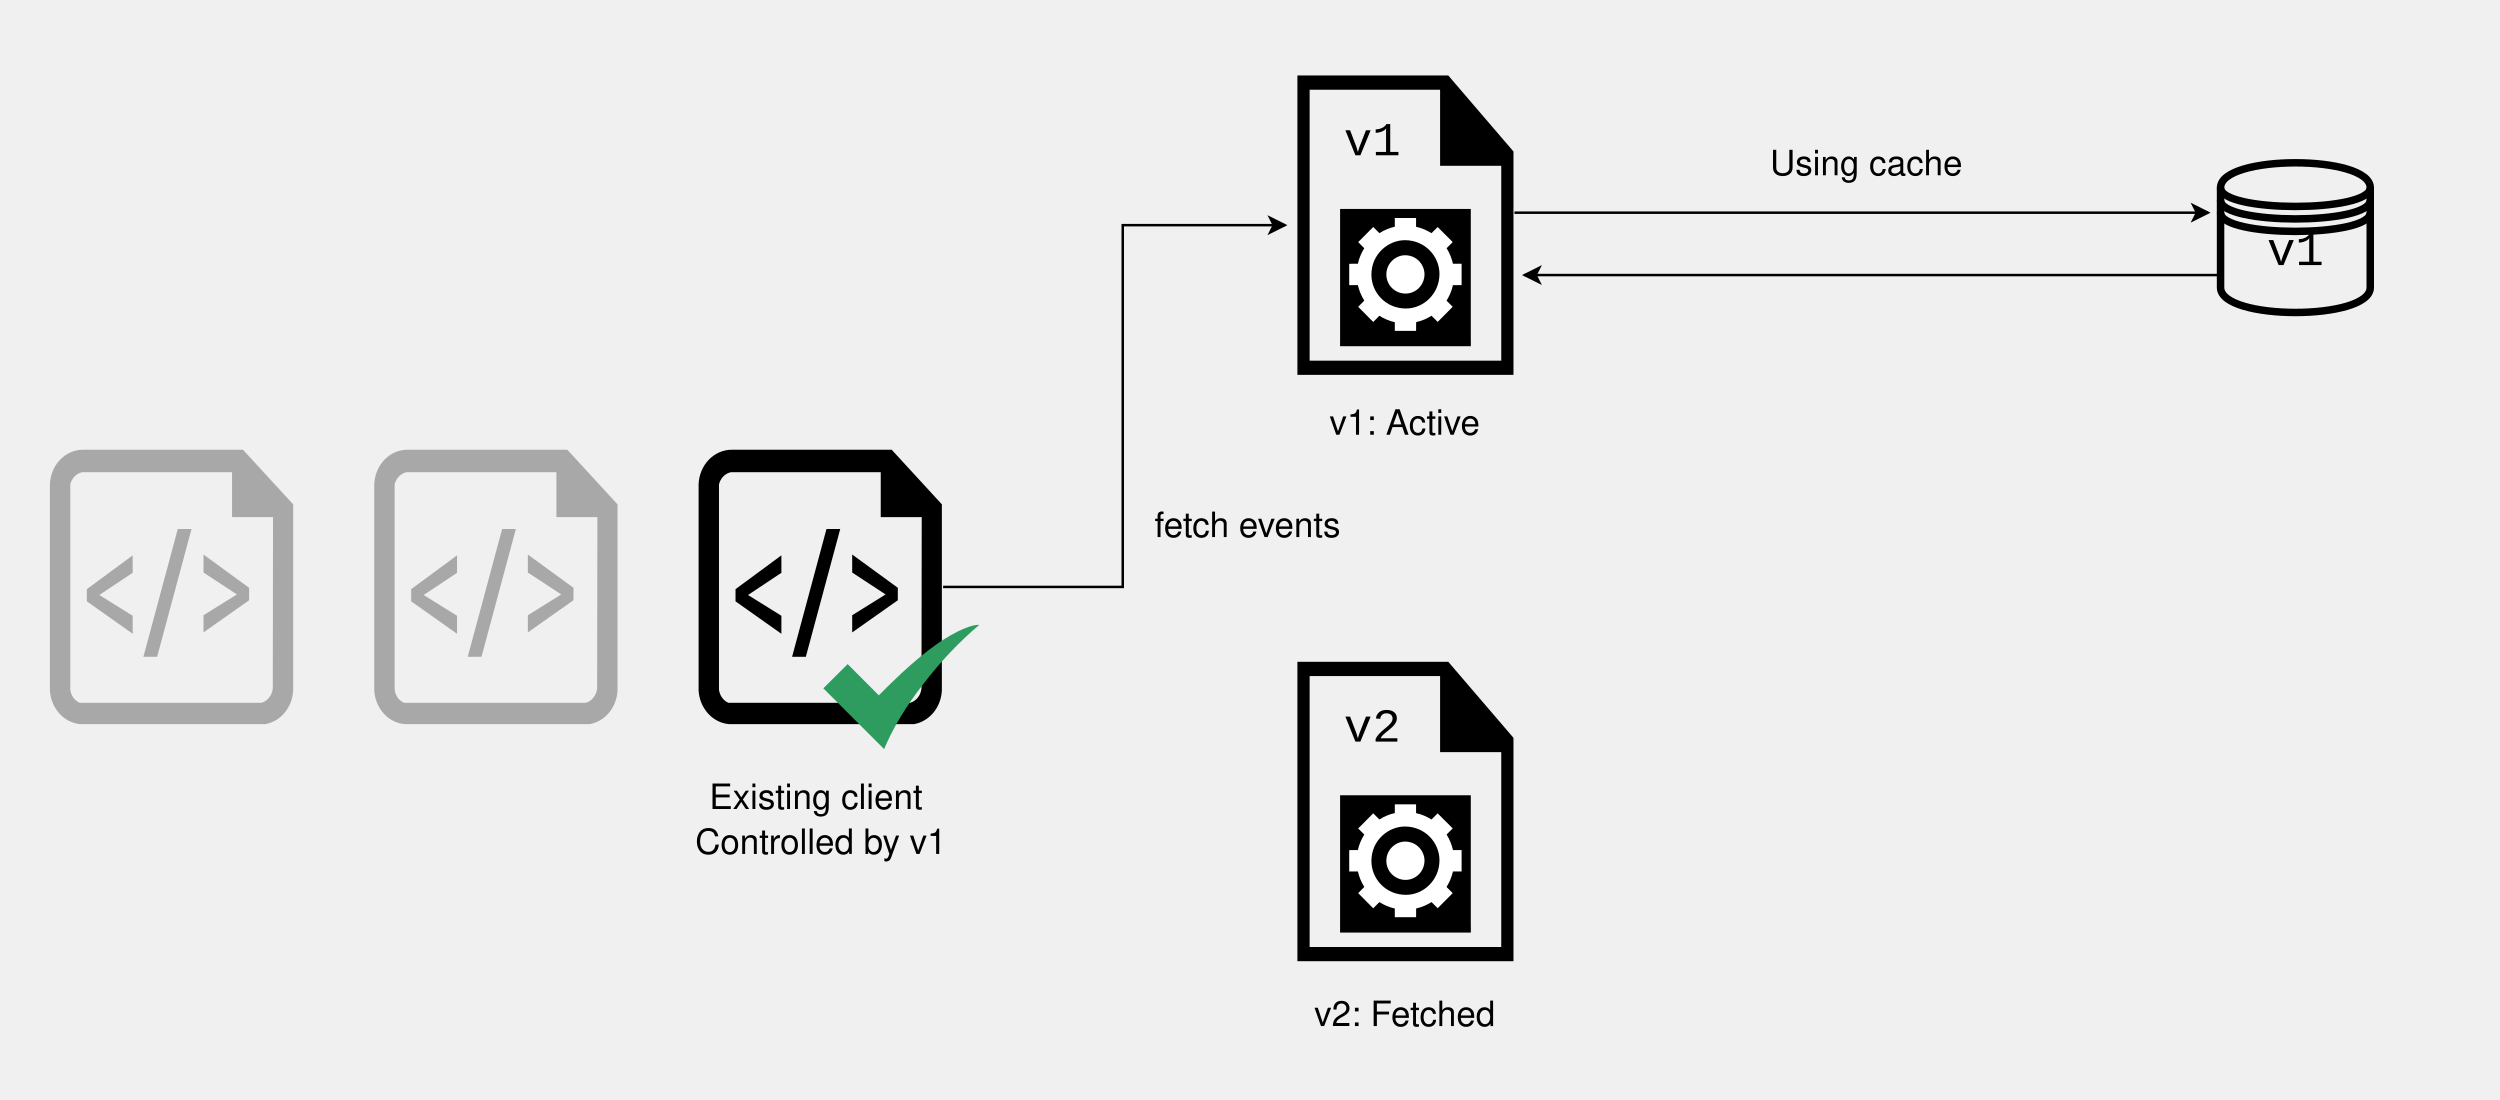
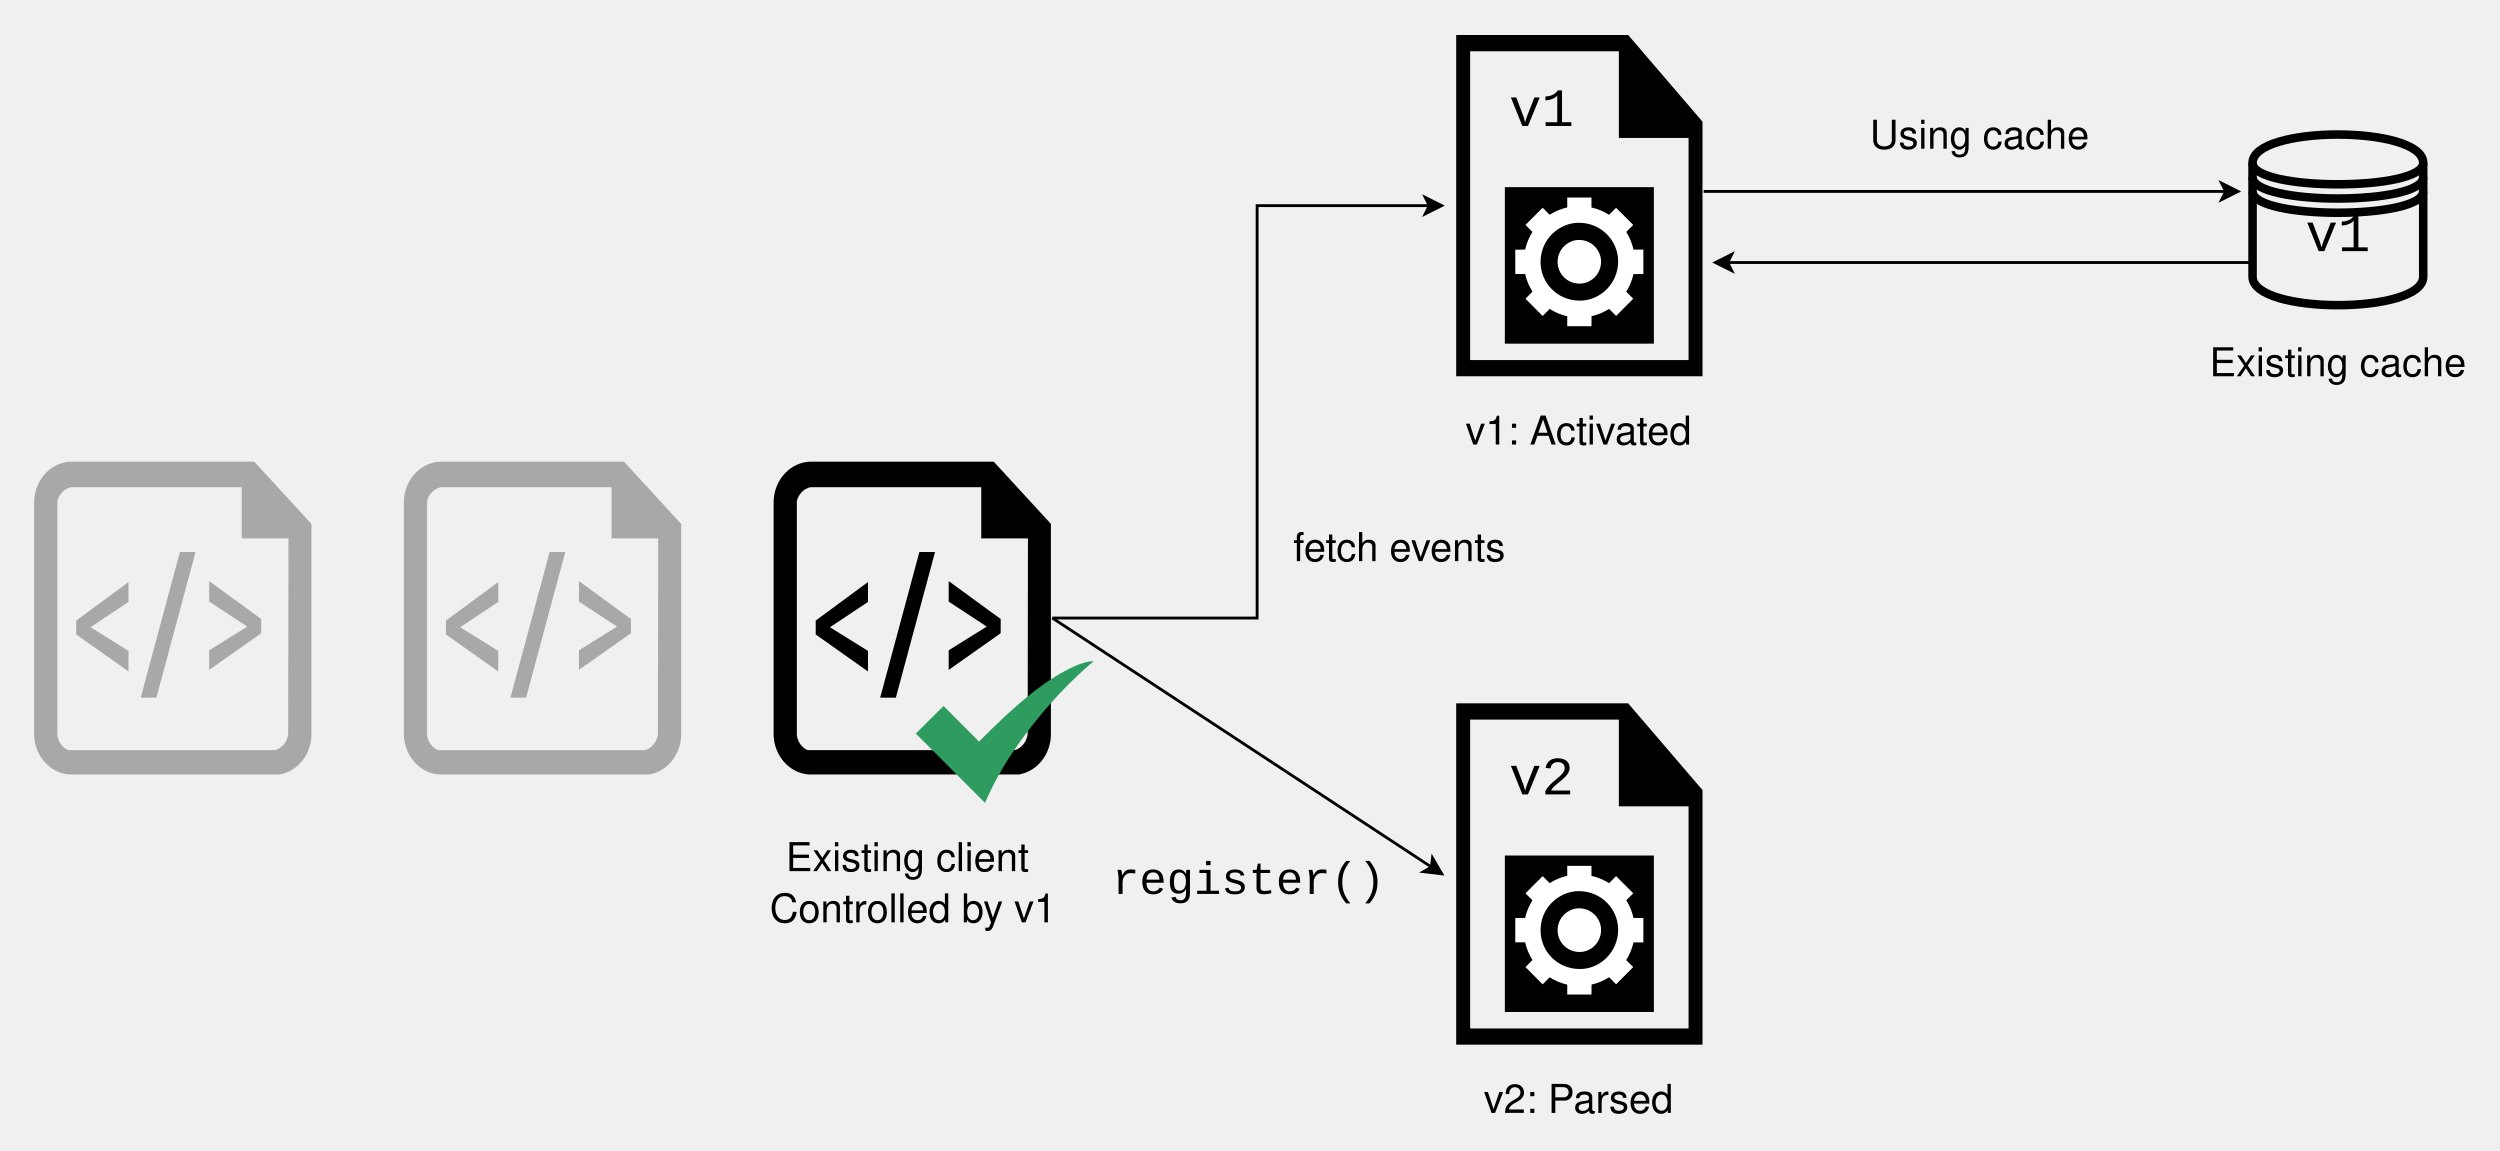
- <svg xmlns="http://www.w3.org/2000/svg" width="919" height="404" viewBox="0 0 1002 440">
+ <svg xmlns="http://www.w3.org/2000/svg" width="806" height="371" viewBox="8 18 879 404">
  <defs>
    <g id="worker" transform="translate(-681 -709)">
      <path d="M681 829V709h60.46l26.14 30.48V829Zm4.9-5.69h76.8V745.2h-24.51v-30.48H685.9Z" pointer-events="none" />
      <path d="M698.11 817.5v-55h52.38v55z" pointer-events="none" />
      <path fill-opacity=".3" d="M698.11 817.5v-2.48h52.38v2.48z" pointer-events="none" />
      <path fill="#fff" d="M724.36 796.42c-4.32 0-7.71-3.44-7.71-7.65 0-4.54 3.78-7.71 7.48-7.71 4.95 0 7.81 4.07 7.81 7.58 0 4.51-3.57 7.78-7.58 7.78m.16 5.99c7 0 13.42-5.9 13.42-13.85 0-7.17-5.85-13.54-13.86-13.54-6.57 0-13.42 5.47-13.42 13.81 0 7.18 5.73 13.58 13.86 13.58m-13.13 5.39-6.03-6.08 2.45-2.48c-1.19-1.93-2.1-4.02-2.57-6.21h-3.47v-8.55l3.47-.02c.46-2.2 1.42-4.38 2.57-6.22l-2.45-2.44 6.03-6.06 2.47 2.46c2.03-1.27 4.1-2.11 6.18-2.57v-3.49h8.52v3.51c2.48.55 4.5 1.51 6.18 2.57l2.47-2.47 6.04 6.03-2.45 2.46c1.35 2.15 2.12 4.32 2.54 6.22h3.47v8.59h-3.47c-.57 2.49-1.49 4.51-2.57 6.2l2.47 2.47-6.01 6.06-2.47-2.47c-1.76 1.08-3.69 2.02-6.17 2.56l-.02 3.51h-8.53v-3.48c-2.31-.53-4.37-1.42-6.18-2.59z" pointer-events="none" />
    </g>
    <g id="client" transform="translate(-501 -504)">
      <path d="M501 517.9c.27-7.76 6.14-13.89 13.27-13.89h64.12l20.11 21.89v74.55c-.31 6.84-5.01 12.5-11.23 13.55h-74.02c-6.62-.54-11.86-6.34-12.25-13.55zm8.17 82.32c.31 2.35 1.75 4.34 3.78 5.23h72.79c2.49-.69 4.33-3 4.59-5.78l.1-68.66H574v-18h-60.03c-2.34.48-4.21 2.38-4.8 4.89zm25.01-22.44-18.38-13v-4.89l18.38-13.55v7l-13.37 8.89 13.37 8.33zm4.29 9.22 13.78-51.21h5.51L543.98 587Zm24.09-33.77v-7.22l18.28 13.33v5l-18.28 12.89v-6.89l13.38-8.33z" pointer-events="none" />
    </g>
    <g id="check" transform="translate(-371 -504)">
      <path fill="#2d9c5e" d="M445.35 624 421 599.63l9.74-9.7 12.48 12.52c5.92-5.95 12.02-11.92 19.82-18.01 7.91-6.14 16.35-10.44 20.46-10.24-7.8 6.56-15.57 14.73-22.42 23.68-7.22 9.22-12.41 18.17-15.73 26.12" pointer-events="none" />
    </g>
    <g id="cache" transform="translate(-1041 -739)">
      <path fill="none" stroke="#000" stroke-miterlimit="10" stroke-width="3" d="M1041 749c0 10 60 10 60 0" pointer-events="none" />
      <path fill="none" stroke="#000" stroke-miterlimit="10" stroke-width="3" d="M1041 754c0 10 60 10 60 0" pointer-events="none" />
      <path fill="none" stroke="#000" stroke-miterlimit="10" stroke-width="3" d="M1041 759c0 10 60 10 60 0" pointer-events="none" />
      <path fill="none" stroke="#000" stroke-miterlimit="10" stroke-width="3" d="M1041 749c0-13.33 60-13.33 60 0v40c0 13.33-60 13.33-60 0z" pointer-events="none" />
    </g>
    <g id="event" transform="translate(-901 -469)">
      <path fill="#ffd966" stroke="#000" stroke-miterlimit="6" stroke-width="3" d="m901 529 11-12.57-9.35-8.79 9.35-7.54-9.35-11.31L919.7 469l14.3 16.02-13.2 8.8 7.7 8.79-11.55 7.54 7.15 6.91z" pointer-events="none" />
    </g>
    <marker id="arrow" markerWidth="8" markerHeight="8" refX="7" refY="4" orient="auto" markerUnits="userSpaceOnUse">
      <path d="M0 0L8 4L0 8L2 4Z" />
    </marker>
  </defs>
  <use href="#client" transform="translate(20 180)" opacity="0.3" />
  <use href="#client" transform="translate(150 180)" opacity="0.3" />
  <use href="#client" transform="translate(280 180)" />
  <use href="#check" transform="translate(280 180)" />
  <text x="329" y="324" font-family="Helvetica" font-size="14" text-anchor="middle" fill="#000">
    <tspan x="329" y="324">Existing client</tspan>
    <tspan x="329" y="342">Controlled by v1</tspan>
  </text>
  <use href="#worker" transform="translate(520 30)" />
  <text x="550" y="62" font-family="Courier New" font-size="19" text-anchor="middle" fill="#000">
    <tspan x="550" y="62">v1</tspan>
  </text>
  <text x="563" y="174" font-family="Helvetica" font-size="14" text-anchor="middle" fill="#000">
-     <tspan x="563" y="174">v1: Active</tspan>
+     <tspan x="563" y="174">v1: Activated</tspan>
  </text>
-   <use href="#cache" transform="translate(890 65)" />
-   <text x="920" y="106" font-family="Courier New" font-size="19" text-anchor="middle" fill="#000">
-     <tspan x="920" y="106">v1</tspan>
+   <use href="#cache" transform="translate(800 65)" />
+   <text x="830" y="106" font-family="Courier New" font-size="19" text-anchor="middle" fill="#000">
+     <tspan x="830" y="106">v1</tspan>
+   </text>
+   <text x="830" y="150" font-family="Helvetica" font-size="14" text-anchor="middle" fill="#000">
+     <tspan x="830" y="150">Existing cache</tspan>
  </text>
  <path d="M378 235H450V90H515" fill="none" stroke="#000" stroke-width="1" marker-end="url(#arrow)" />
  <text x="500" y="215" font-family="Helvetica" font-size="14" text-anchor="middle" fill="#000">
    <tspan x="500" y="215">fetch events</tspan>
  </text>
-   <path d="M607 85H885" fill="none" stroke="#000" stroke-width="1" marker-end="url(#arrow)" />
-   <path d="M890 110H611" fill="none" stroke="#000" stroke-width="1" marker-end="url(#arrow)" />
-   <text x="748" y="70" font-family="Helvetica" font-size="14" text-anchor="middle" fill="#000">
-     <tspan x="748" y="70">Using cache</tspan>
+   <path d="M607 85H795" fill="none" stroke="#000" stroke-width="1" marker-end="url(#arrow)" />
+   <path d="M800 110H611" fill="none" stroke="#000" stroke-width="1" marker-end="url(#arrow)" />
+   <text x="704" y="70" font-family="Helvetica" font-size="14" text-anchor="middle" fill="#000">
+     <tspan x="704" y="70">Using cache</tspan>
  </text>
  <use href="#worker" transform="translate(520 265)" />
  <text x="550" y="297" font-family="Courier New" font-size="19" text-anchor="middle" fill="#000">
    <tspan x="550" y="297">v2</tspan>
  </text>
-   <text x="563" y="411" font-family="Helvetica" font-size="14" text-anchor="middle" fill="#000">
-     <tspan x="563" y="411">v2: Fetched</tspan>
+   <text x="563" y="409" font-family="Helvetica" font-size="14" text-anchor="middle" fill="#000">
+     <tspan x="563" y="409">v2: Parsed</tspan>
  </text>
+   <path d="M378 235L515 325" fill="none" stroke="#000" stroke-width="1" marker-end="url(#arrow)" />
+   <text x="447" y="332" font-family="Courier New" font-size="16" text-anchor="middle" fill="#000">register()</text>
</svg>
